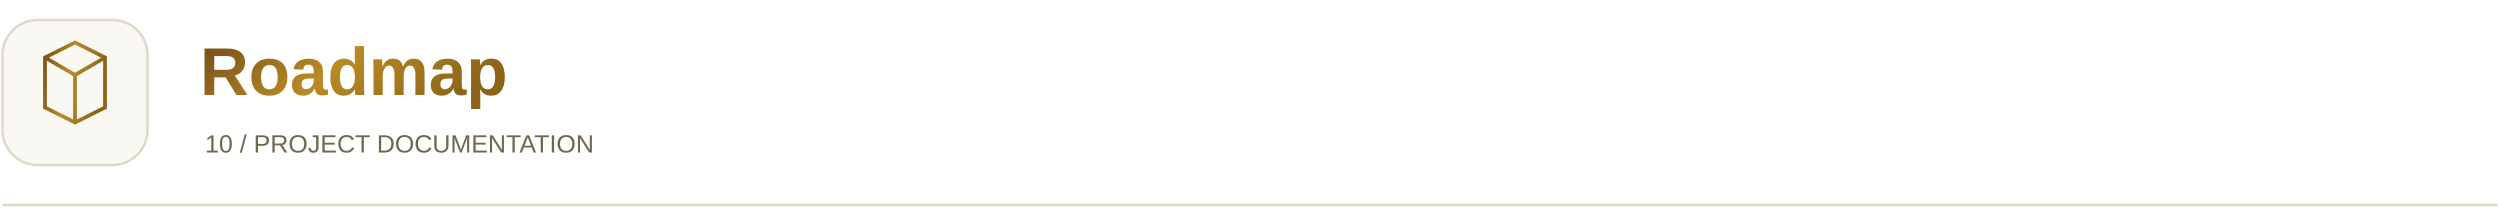
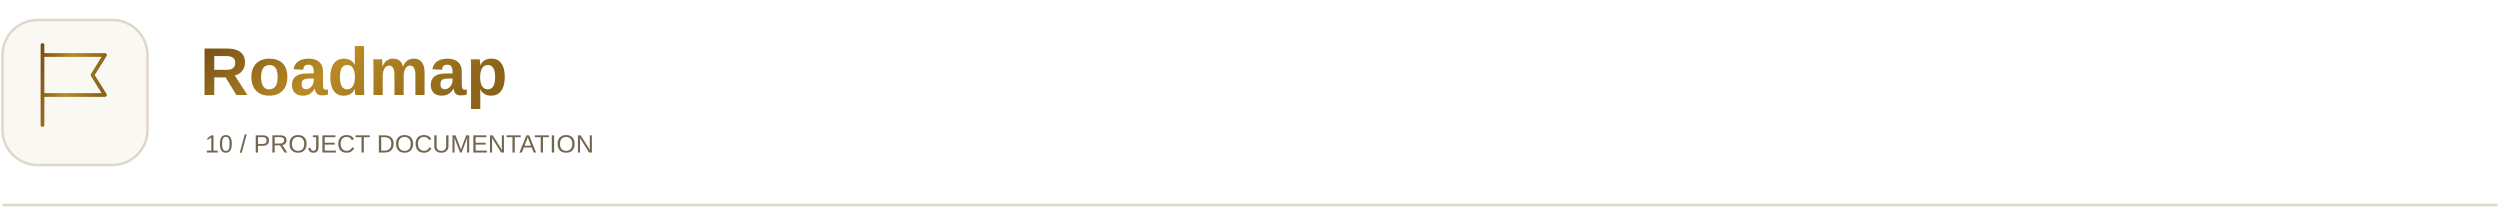
<svg xmlns="http://www.w3.org/2000/svg" width="1000" height="88" viewBox="0 0 1000 88" role="img">
  <defs>
    <linearGradient id="gold" x1="0%" y1="0%" x2="100%" y2="25%">
      <stop offset="0%" stop-color="#765018" />
      <stop offset="48%" stop-color="#BA8B24" />
      <stop offset="100%" stop-color="#8B641A" />
    </linearGradient>
    <linearGradient id="shine">
      <stop stop-color="#FFF3C8" stop-opacity="0" />
      <stop offset=".48" stop-color="#D6B960" stop-opacity=".15" />
      <stop offset=".53" stop-color="#FFF8E4" stop-opacity=".7" />
      <stop offset=".59" stop-color="#D6B960" stop-opacity=".12" />
      <stop offset="1" stop-color="#FFF3C8" stop-opacity="0" />
    </linearGradient>
    <clipPath id="hero">
      <rect x="1" y="1" width="998" height="258" rx="18" />
    </clipPath>
  </defs>
  <rect x="1" y="8" width="58" height="58" rx="14" fill="#FAF8F3" stroke="#DFD8C8" />
-   <path d="M18 23l12-6 12 6v20l-12 6-12-6z M18 23l12 7 12-7 M30 30v19" fill="none" stroke="url(#gold)" stroke-width="1.5" />
+   <path d="M17 18v32 M17 22h25l-5 8 5 8H17" fill="none" stroke="url(#gold)" stroke-width="1.5" stroke-linejoin="round" stroke-linecap="round" />
  <text x="80" y="38" font-family="Segoe UI,Microsoft YaHei,Arial,sans-serif" font-size="27" font-weight="700" fill="url(#gold)">Roadmap</text>
  <text x="82" y="61" font-family="Segoe UI,Microsoft YaHei,Arial,sans-serif" font-size="10" font-weight="400" fill="#71674F">10 / PROJECT DOCUMENTATION</text>
  <path d="M1 82H999" stroke="#DFD8C8" />
</svg>
